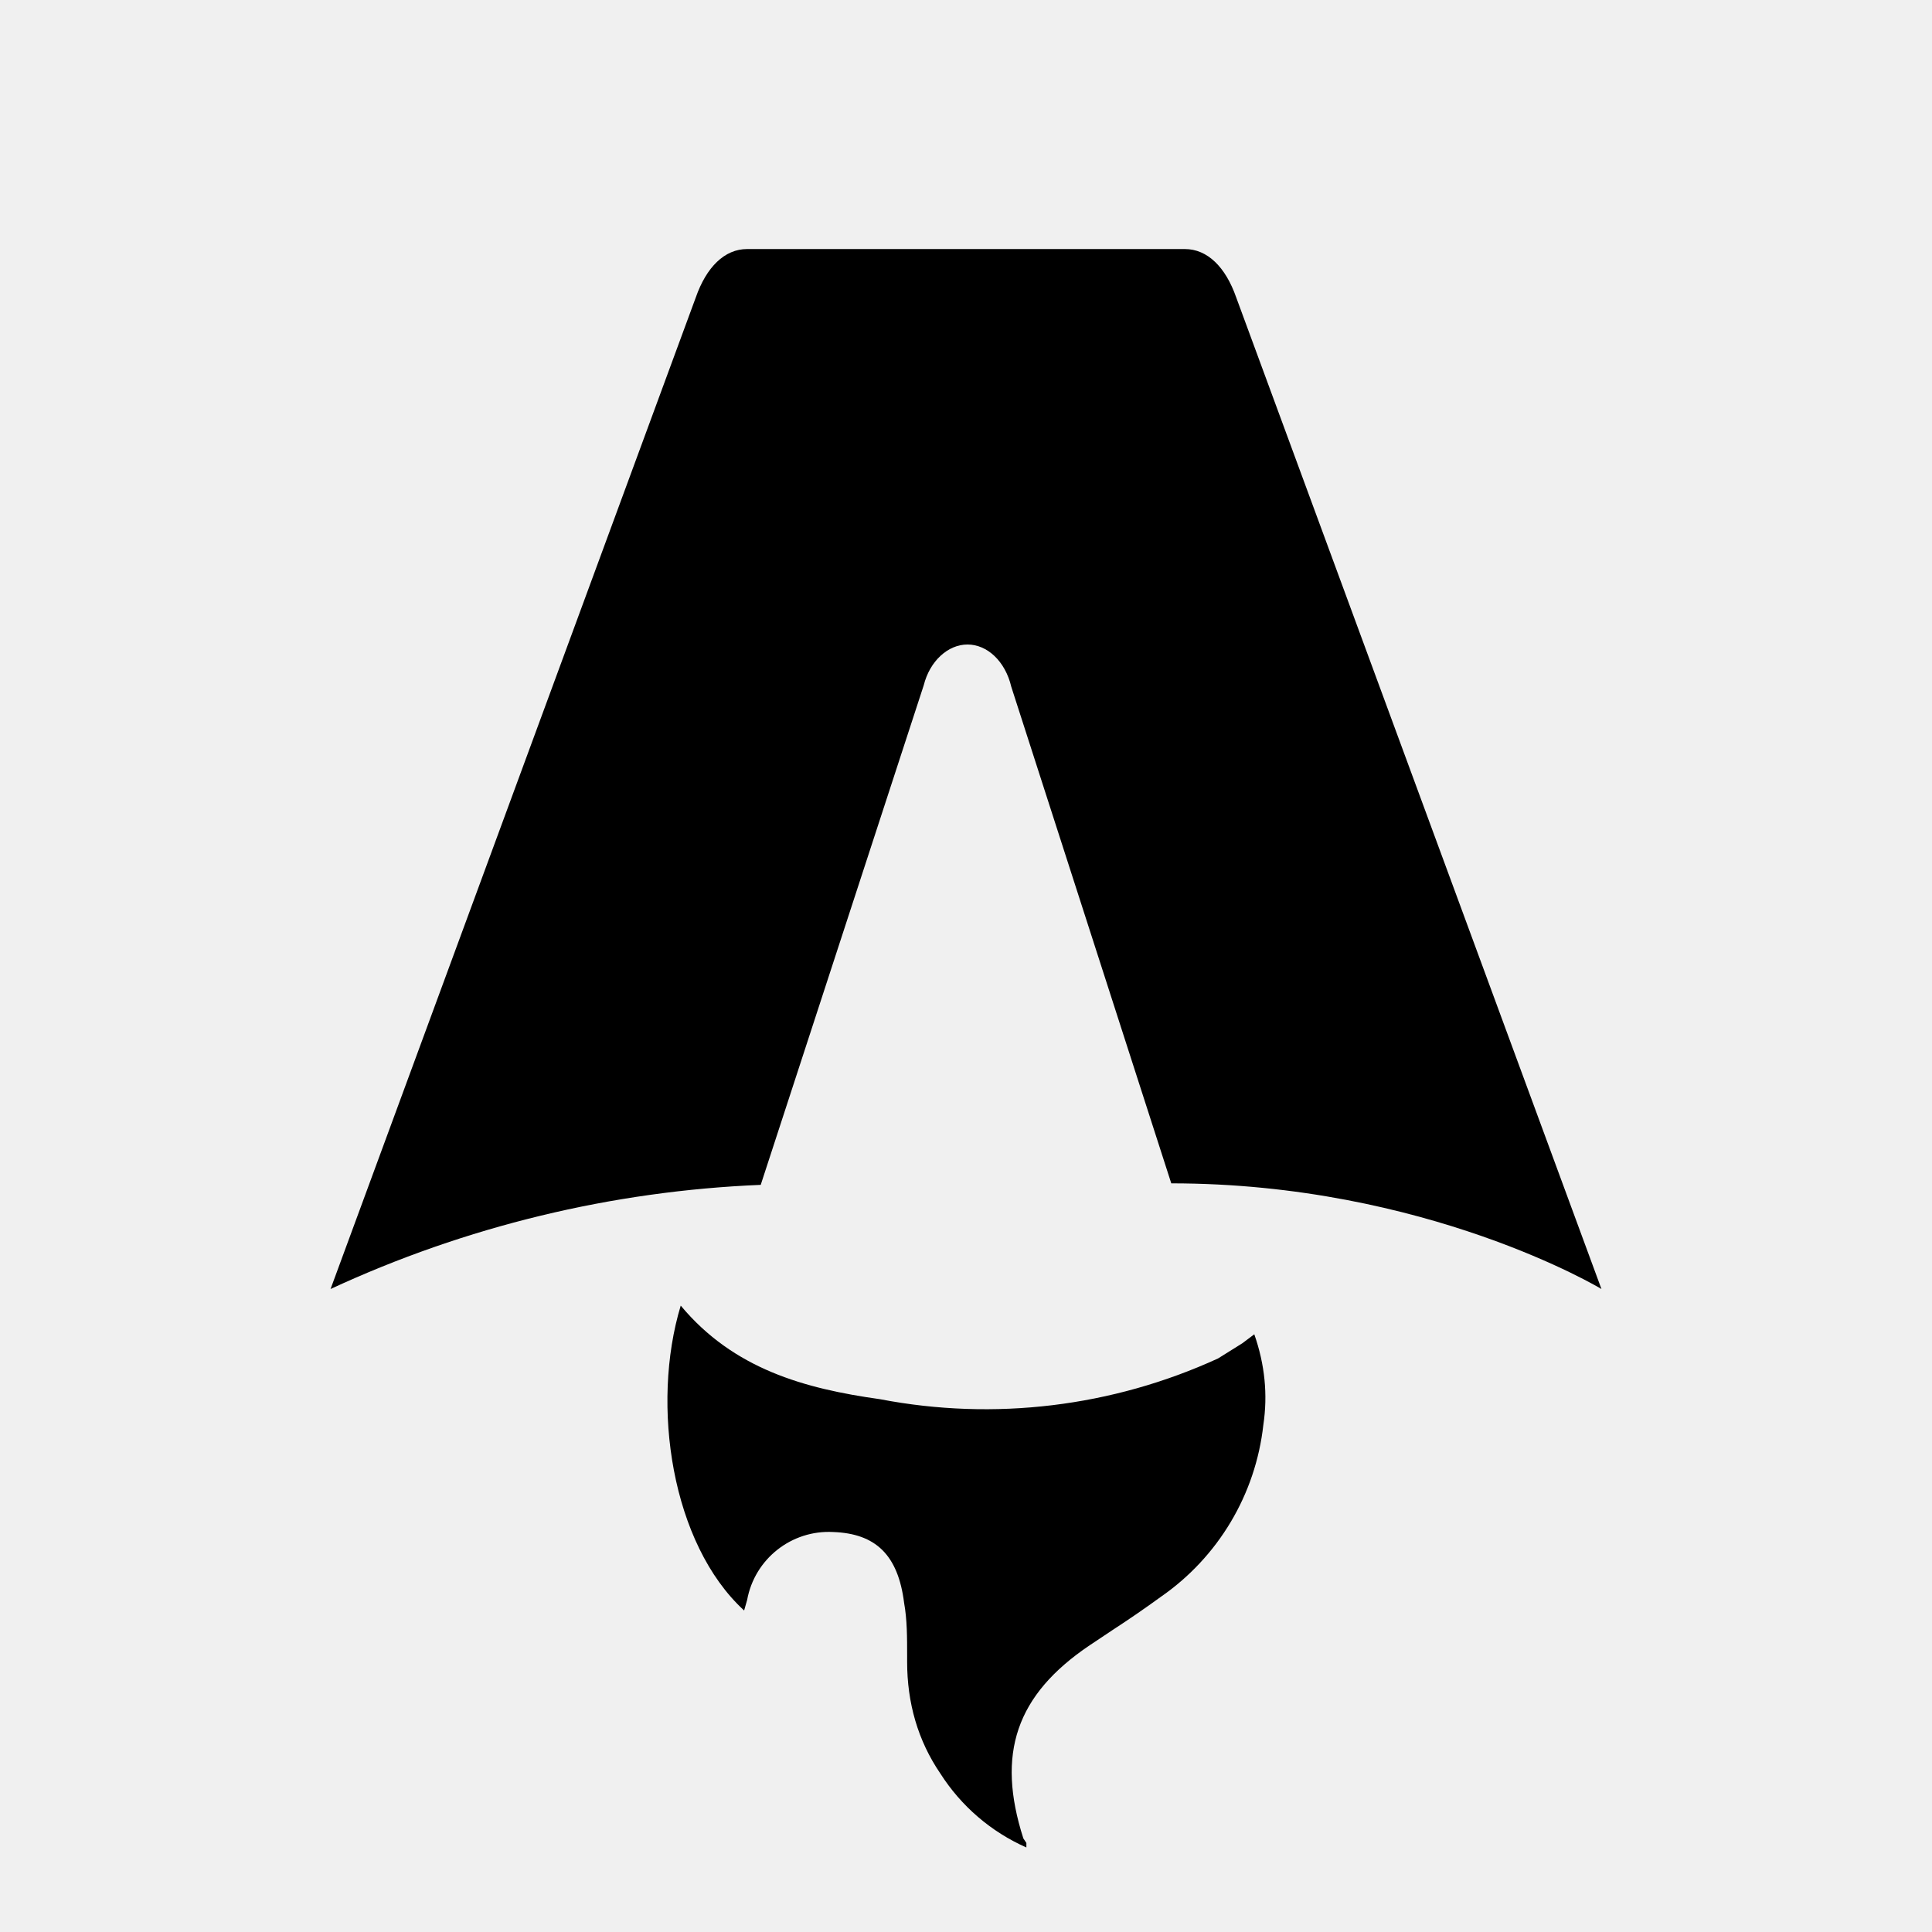
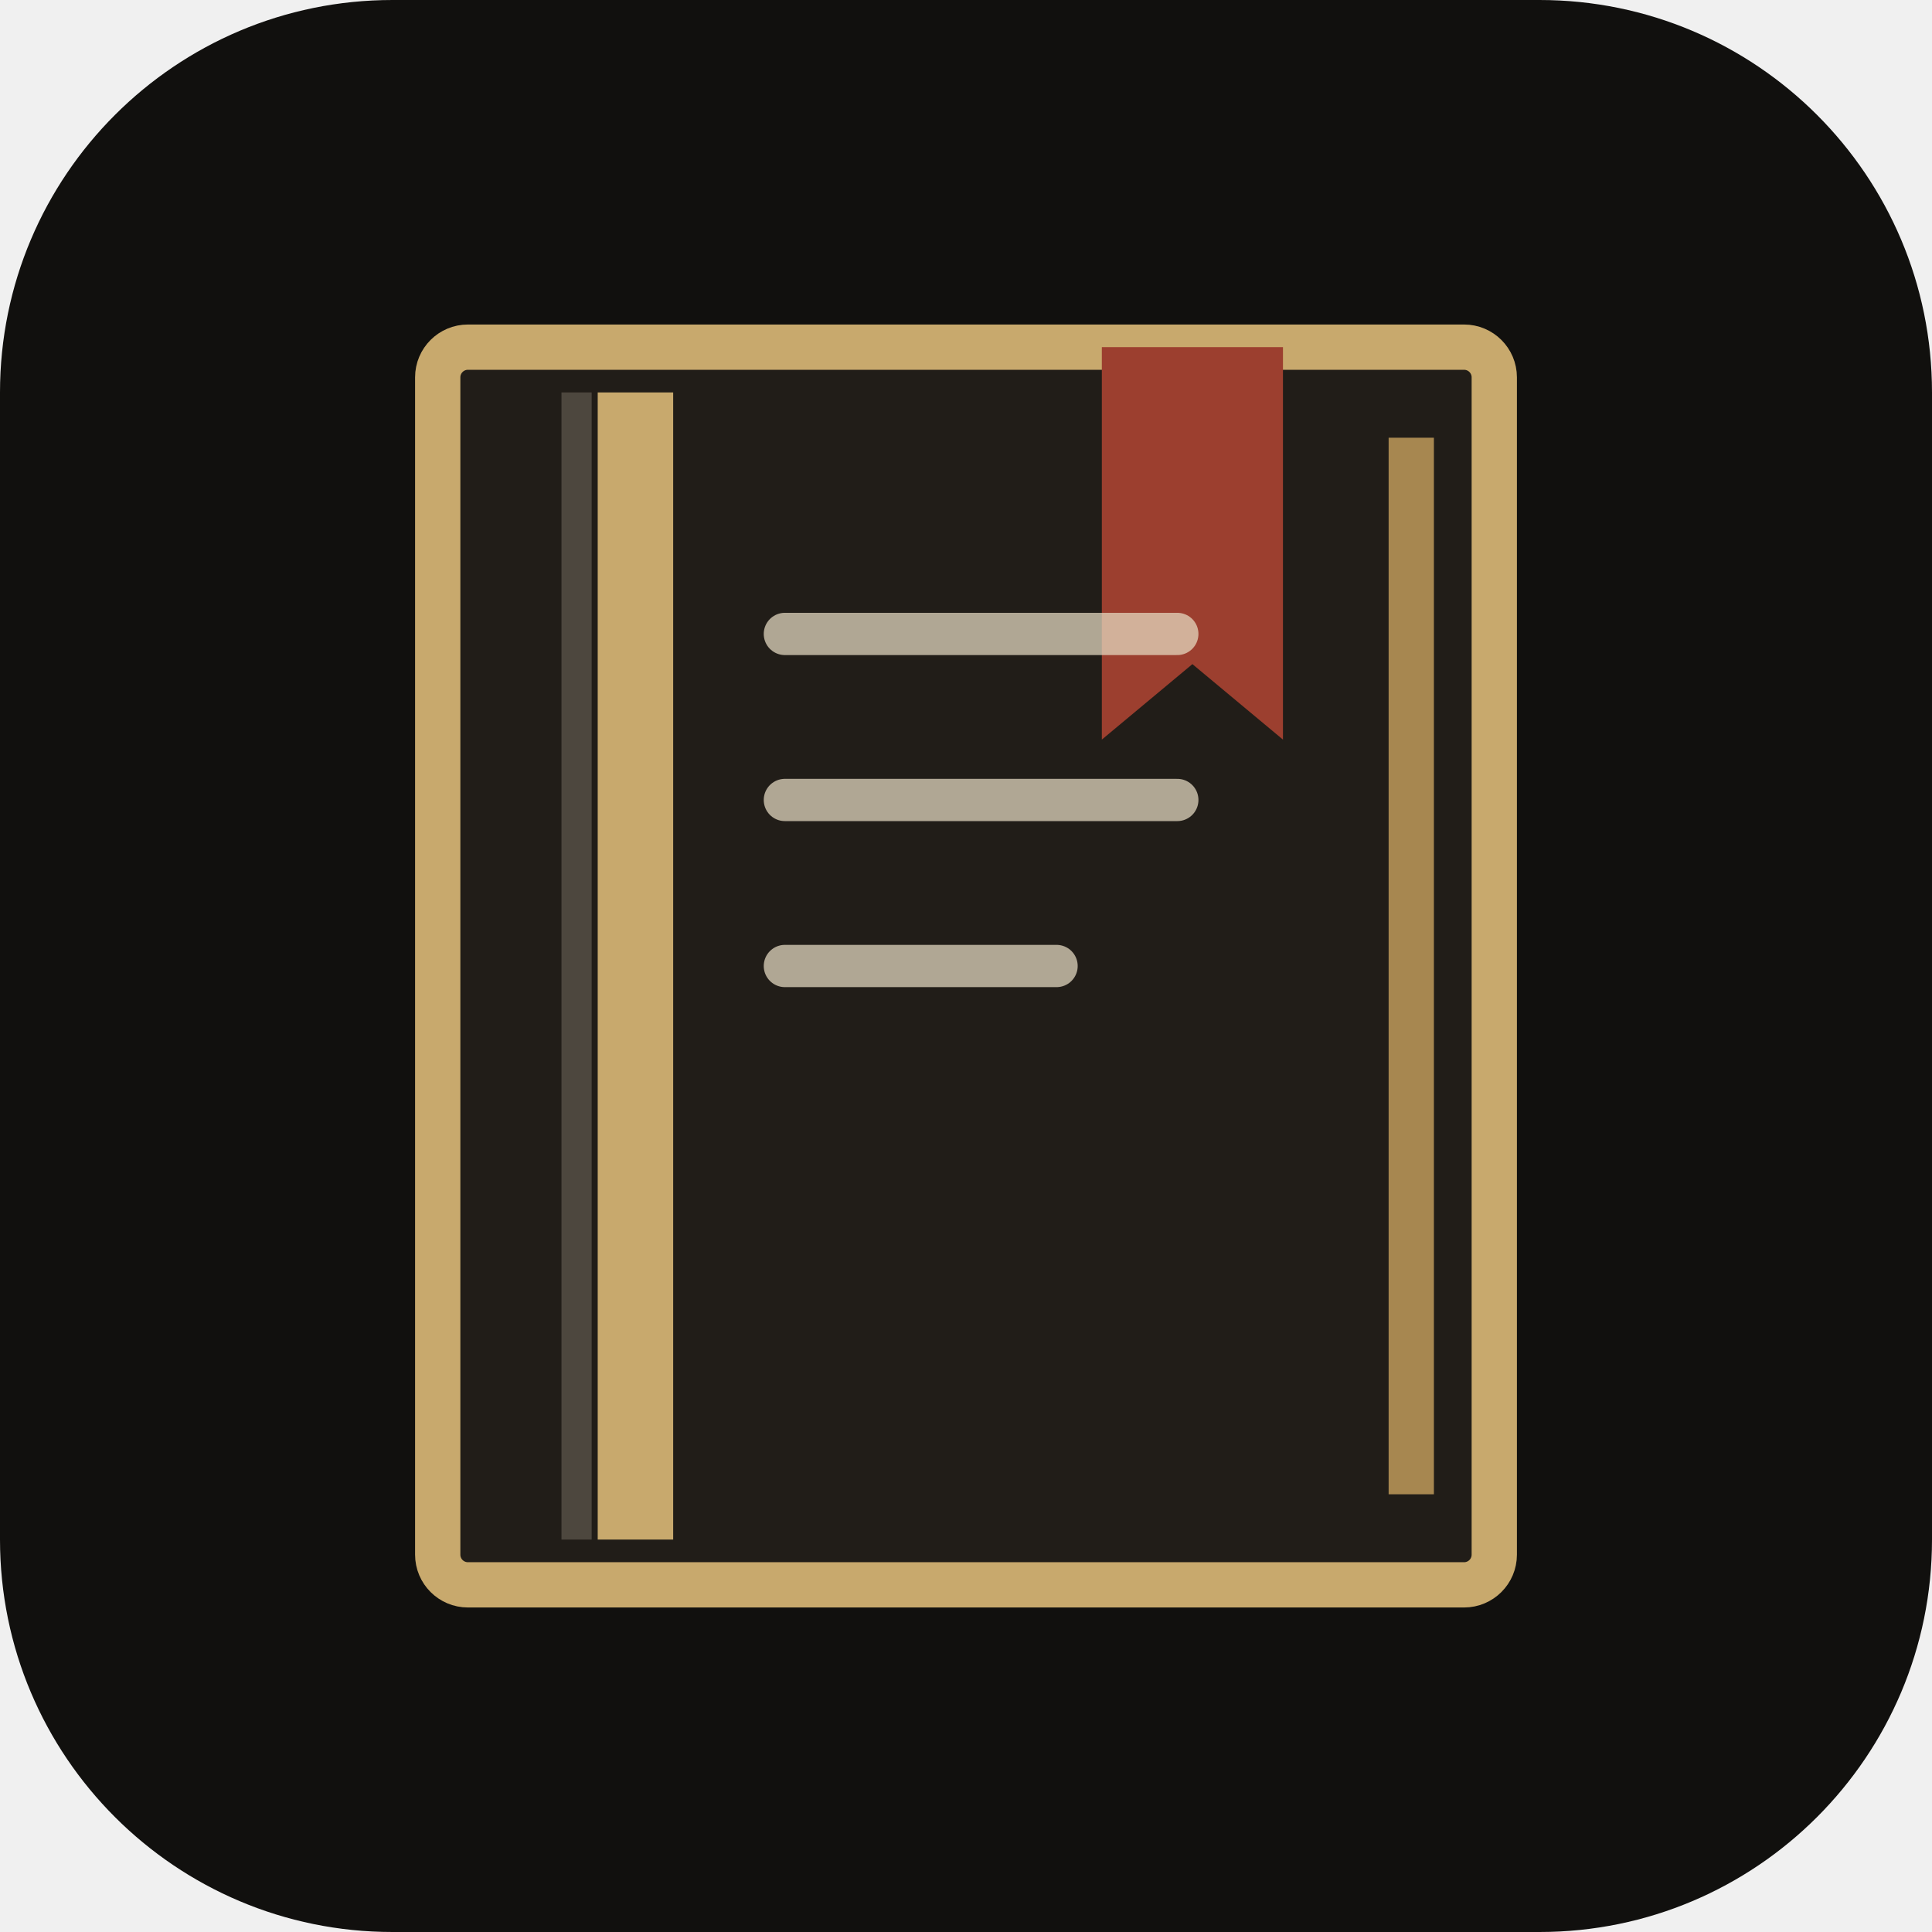
- <svg xmlns="http://www.w3.org/2000/svg" fill="none" viewBox="0 0 128 128">
-   <path d="M50.4 78.5a75.1 75.1 0 0 0-28.5 6.9l24.2-65.7c.7-2 1.9-3.2 3.4-3.2h29c1.5 0 2.7 1.2 3.4 3.2l24.2 65.7s-11.6-7-28.5-7L67 45.5c-.4-1.7-1.6-2.8-2.9-2.8-1.3 0-2.5 1.1-2.9 2.7L50.4 78.5Zm-1.1 28.2Zm-4.2-20.2c-2 6.6-.6 15.8 4.2 20.2a17.5 17.5 0 0 1 .2-.7 5.5 5.5 0 0 1 5.7-4.5c2.8.1 4.3 1.5 4.7 4.7.2 1.1.2 2.3.2 3.5v.4c0 2.7.7 5.2 2.2 7.4a13 13 0 0 0 5.7 4.9v-.3l-.2-.3c-1.8-5.6-.5-9.5 4.4-12.8l1.5-1a73 73 0 0 0 3.2-2.2 16 16 0 0 0 6.8-11.4c.3-2 .1-4-.6-6l-.8.6-1.6 1a37 37 0 0 1-22.4 2.7c-5-.7-9.7-2-13.2-6.2Z" />
-   <style>
-         path { fill: #000; }
-         @media (prefers-color-scheme: dark) {
-             path { fill: #FFF; }
-         }
-     </style>
+ <svg xmlns="http://www.w3.org/2000/svg" role="img" aria-labelledby="title desc" viewBox="0 0 64 64" width="64" height="64">
+   <rect width="64" height="64" rx="13" fill="#11100E" />
+   <rect x="14.5" y="11.5" width="35" height="41" rx="1" fill="#211D18" stroke="#C8A96D" stroke-width="1.5" />
+   <rect x="18.6" y="13" width="1" height="38" fill="#E8DCC4" opacity=".22" />
+   <rect x="19.8" y="13" width="2.5" height="38" fill="#C8A96D" />
+   <rect x="46" y="14.5" width="1.5" height="35" fill="#A78750" />
+   <path d="M36.5 11.5h6v13l-3-2.5-3 2.5z" fill="#9C3F2F" />
+   <path d="M26 21h13M26 26.5h13M26 32h9" stroke="#E8DCC4" stroke-width="1.4" stroke-linecap="round" opacity=".72" />
</svg>
